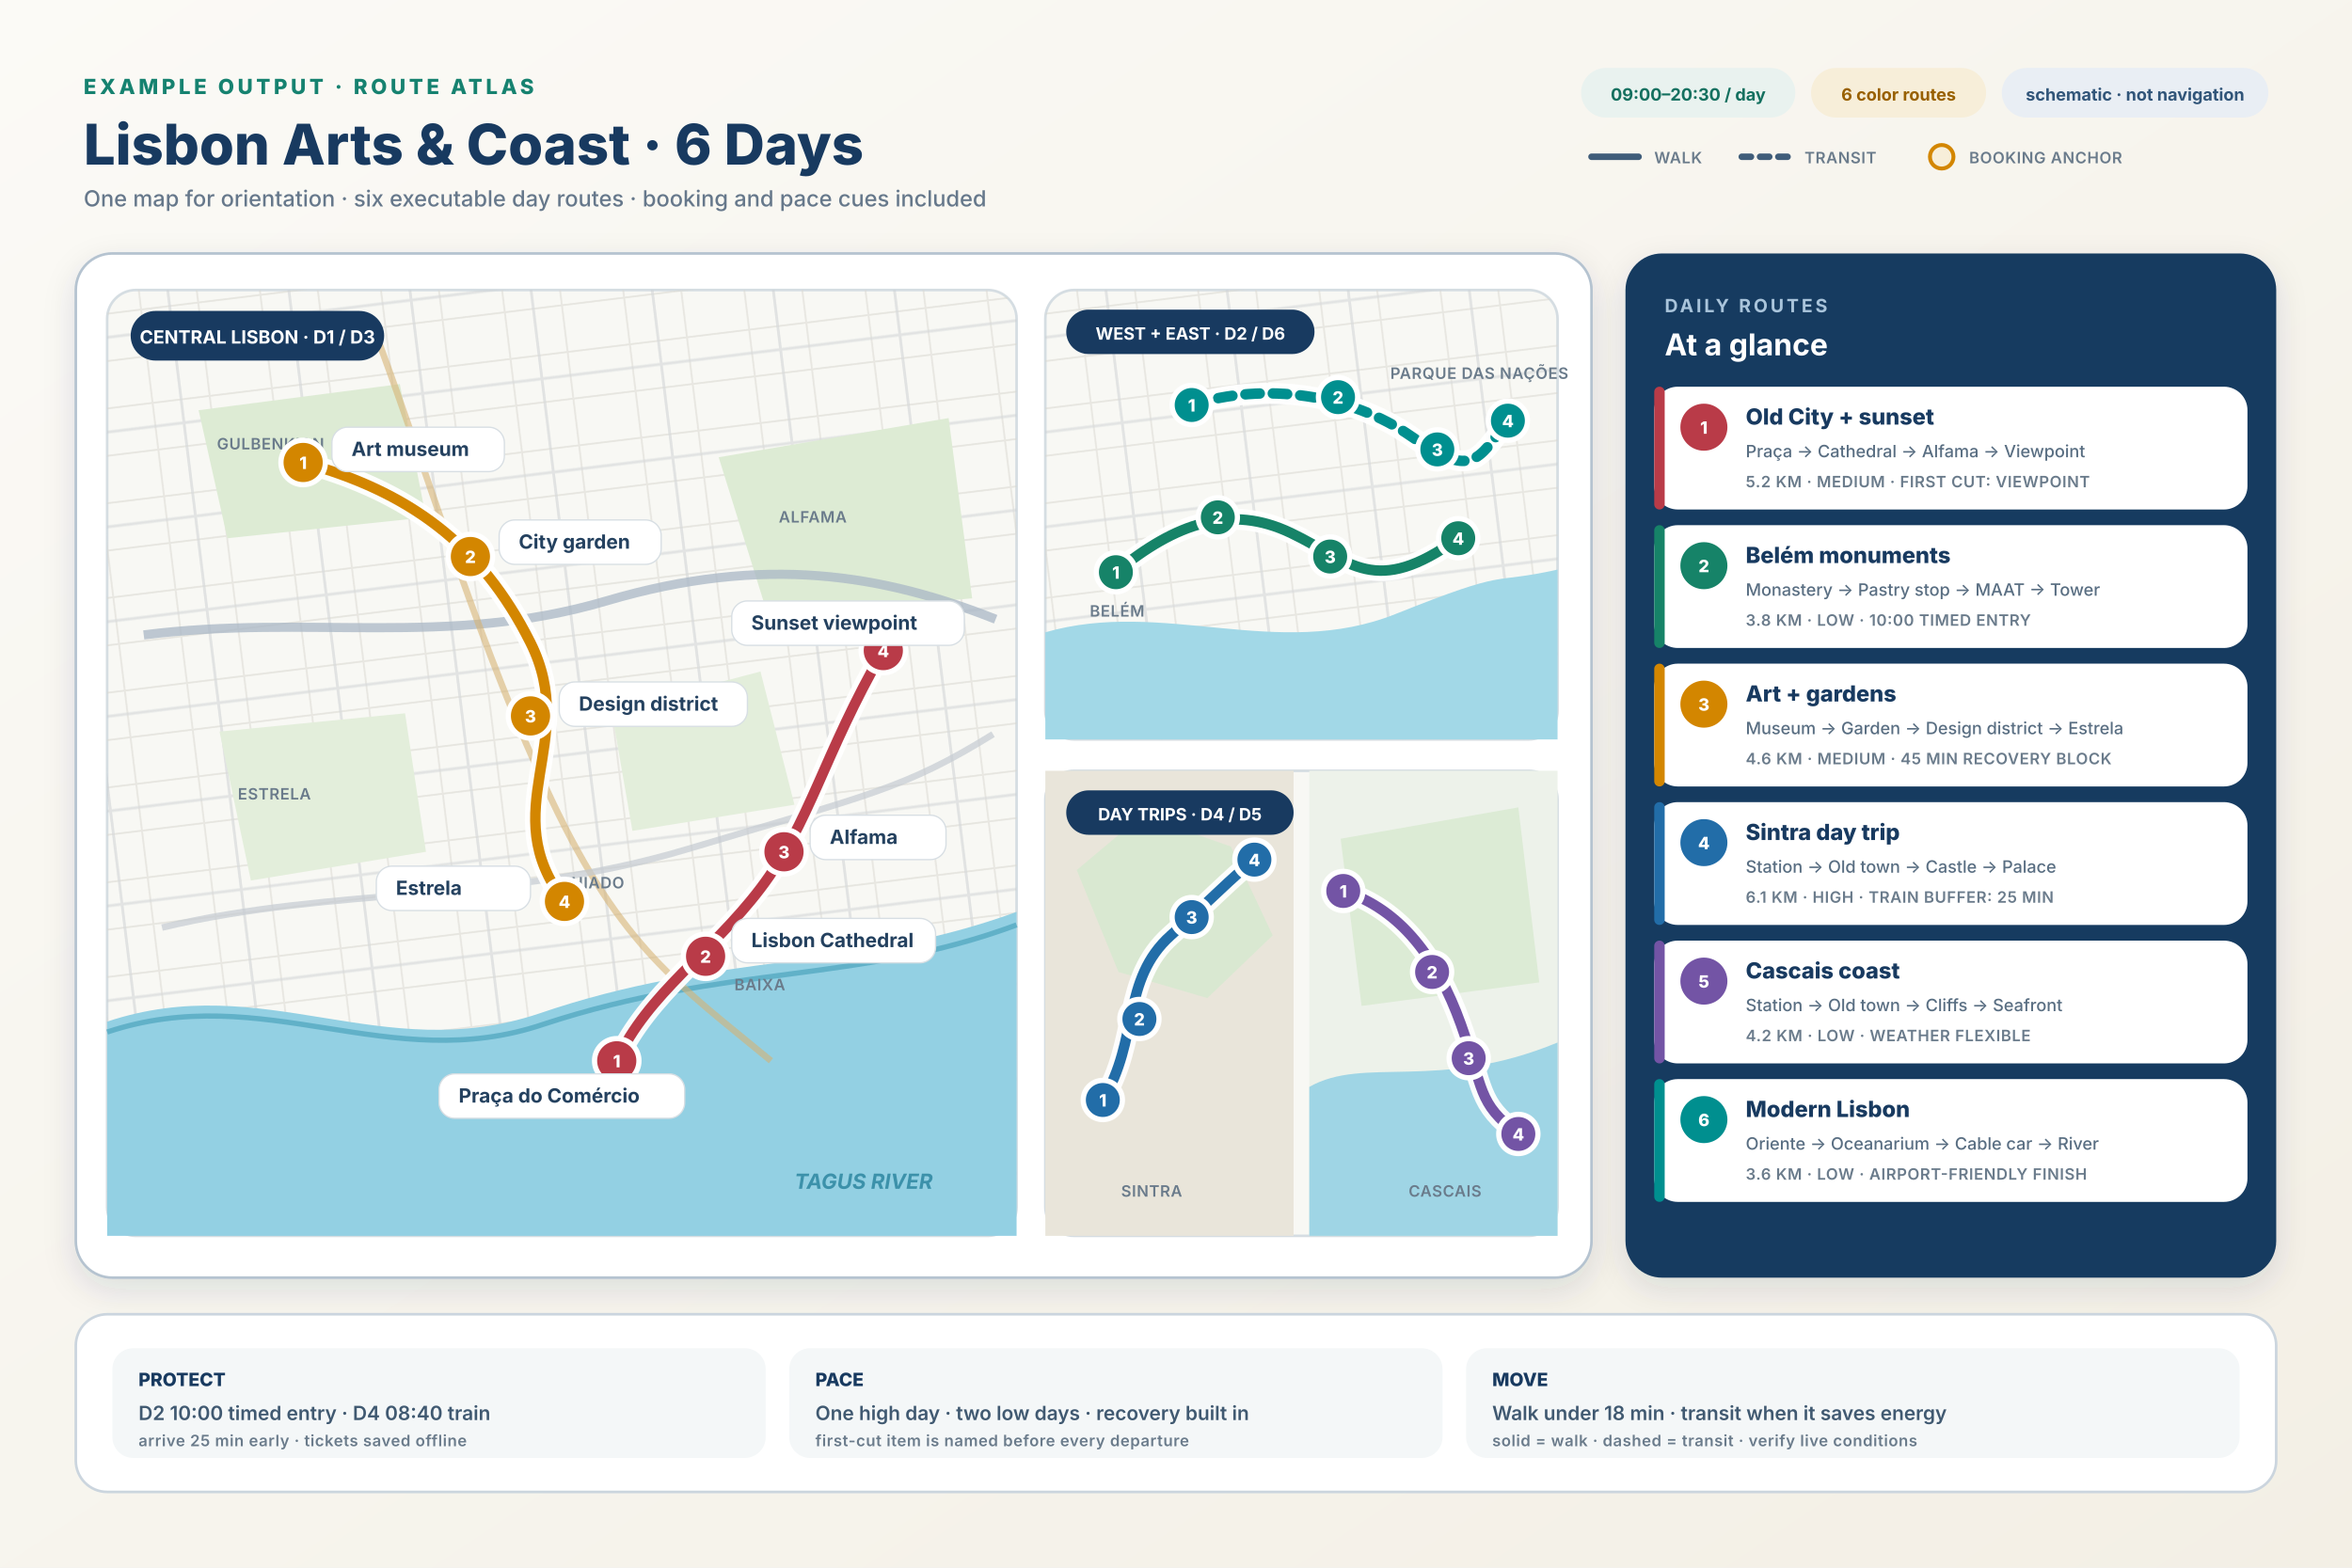
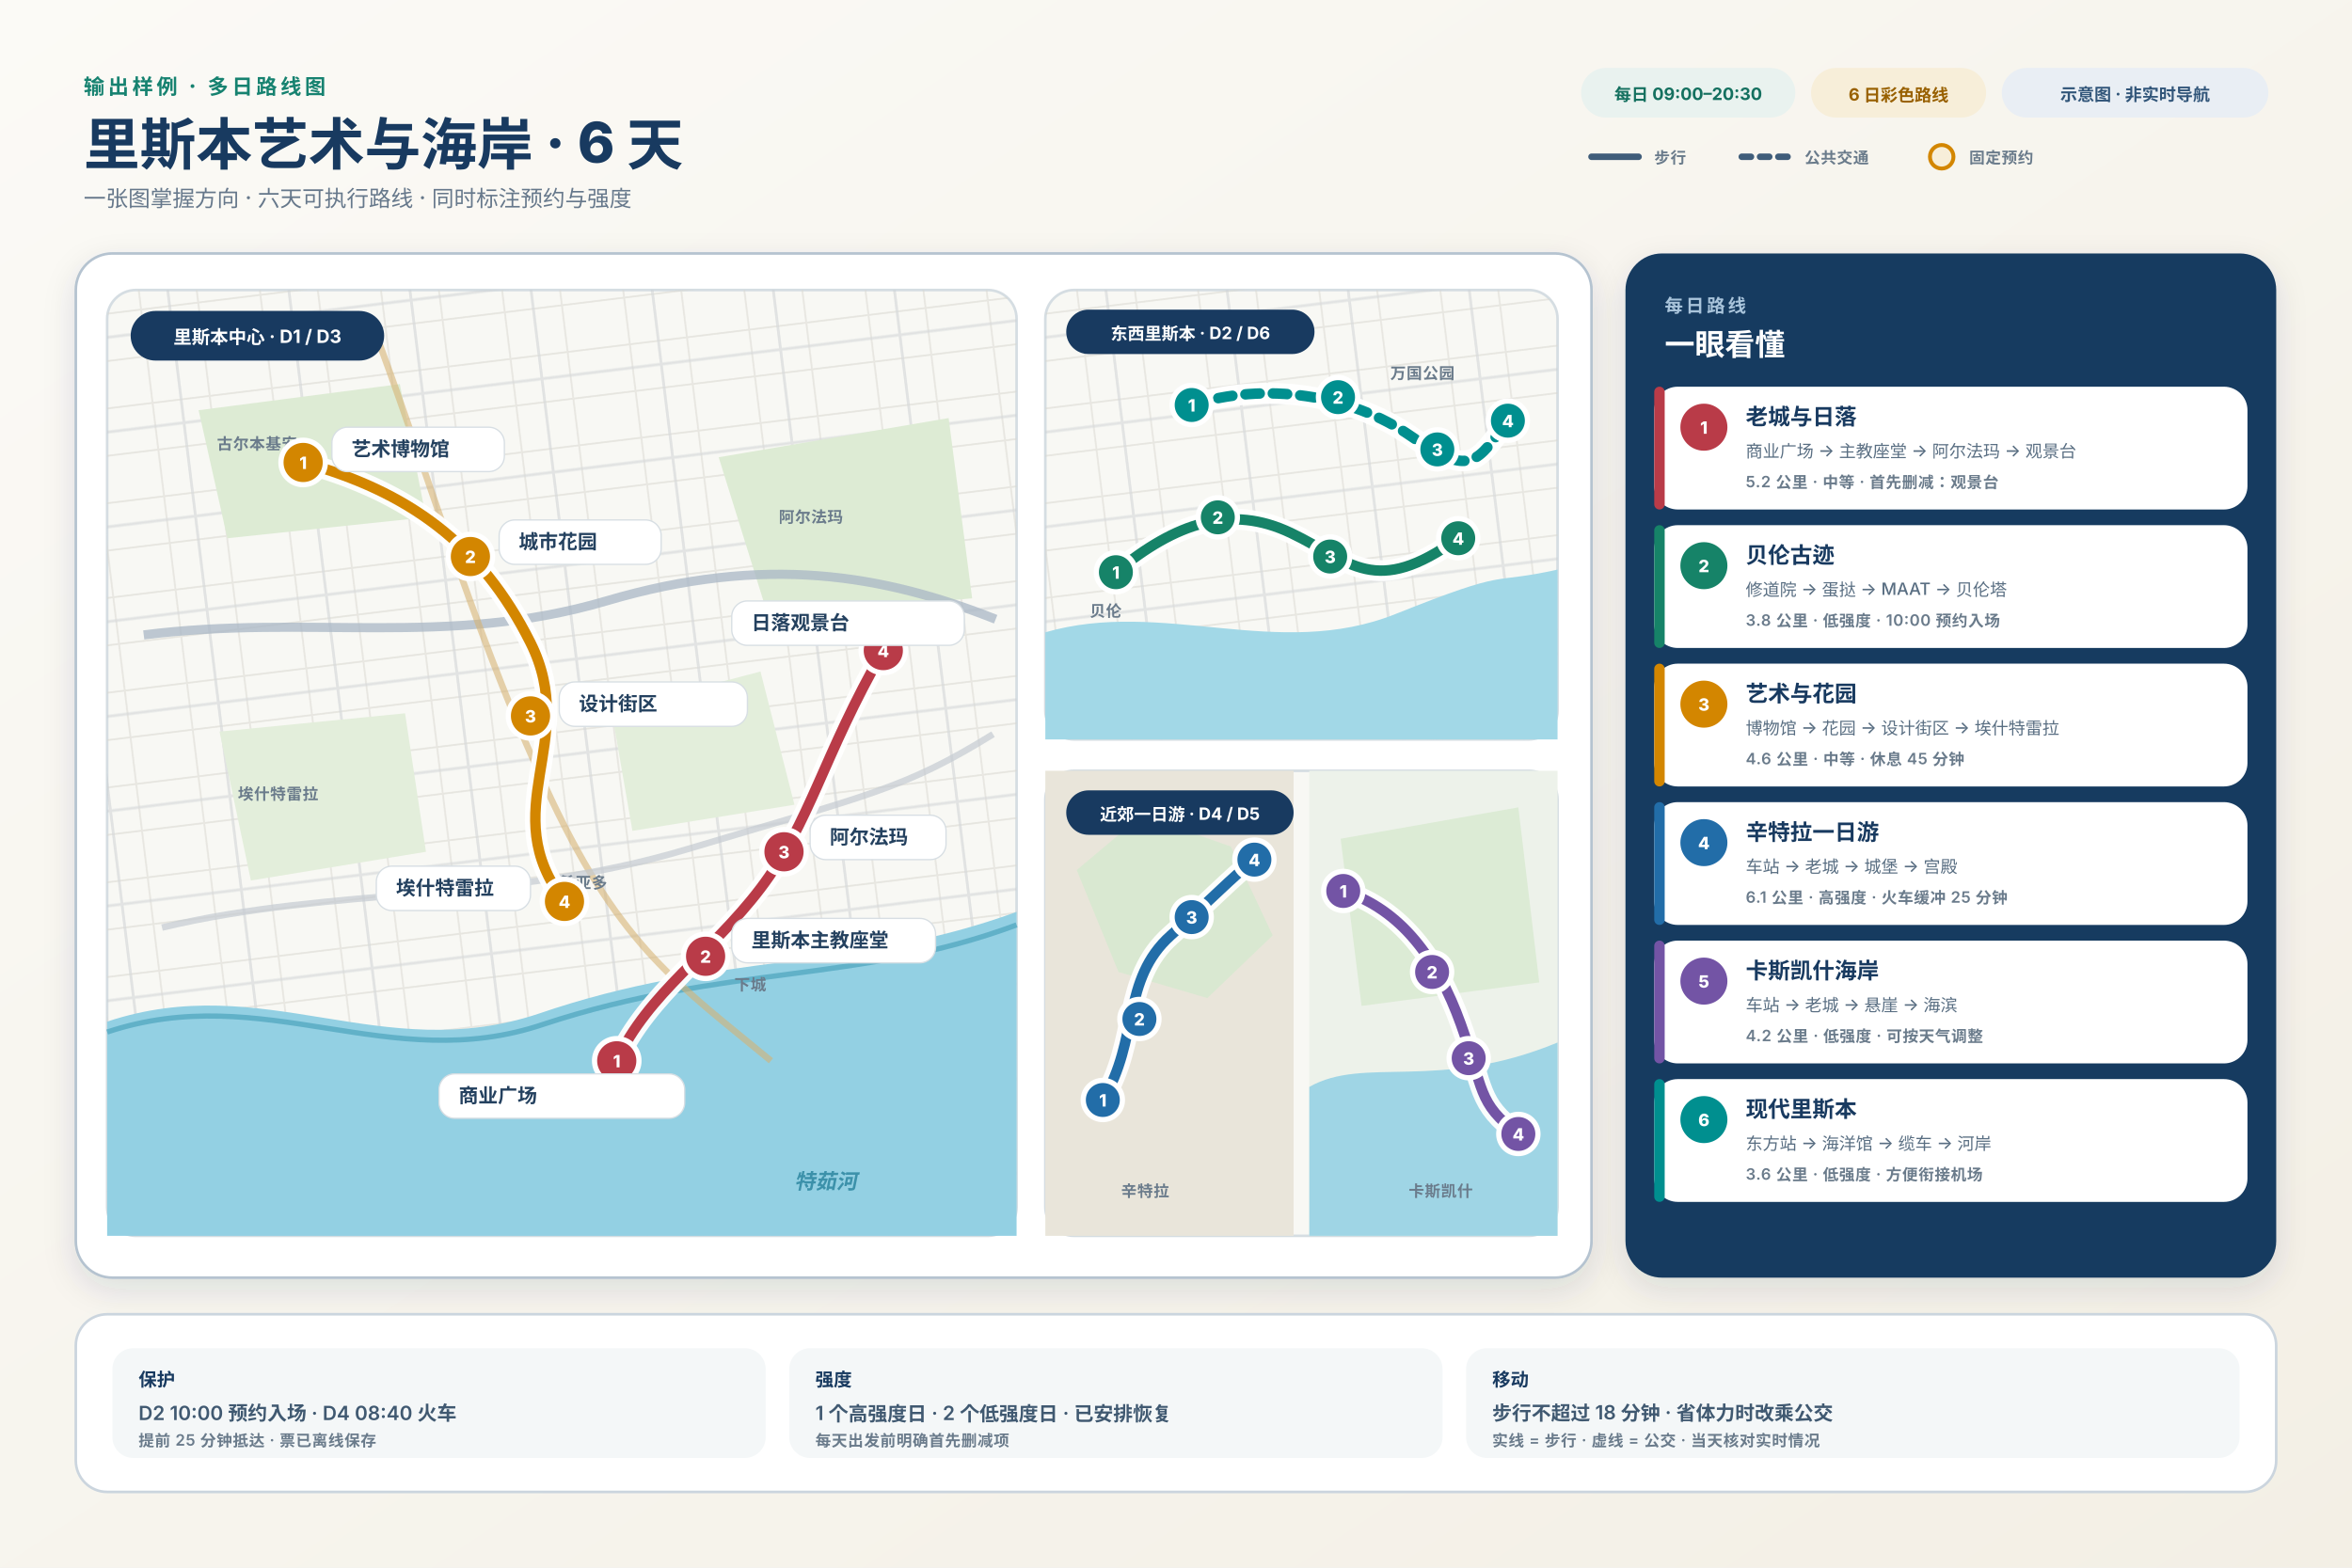
<svg xmlns="http://www.w3.org/2000/svg" width="2400" height="1600" viewBox="0 0 1800 1200" role="img" aria-labelledby="title desc">
  <defs>
    <linearGradient id="paper" x1="0" y1="0" x2="1" y2="1">
      <stop offset="0" stop-color="#FBFAF6" />
      <stop offset="1" stop-color="#F3EFE5" />
    </linearGradient>
    <filter id="shadow" x="-20%" y="-20%" width="140%" height="140%">
      <feDropShadow dx="0" dy="8" stdDeviation="12" flood-color="#173654" flood-opacity="0.12" />
    </filter>
    <pattern id="streets" width="92" height="72" patternUnits="userSpaceOnUse" patternTransform="rotate(-7)">
      <path d="M0 18 H92 M0 54 H92 M24 0 V72 M68 0 V72" fill="none" stroke="#D8D6CF" stroke-width="1.4" opacity="0.72" />
      <path d="M0 36 H92 M46 0 V72" fill="none" stroke="#C9CDD0" stroke-width="2.2" opacity="0.65" />
    </pattern>
    <style>
-       .sans { font-family: Inter, ui-sans-serif, -apple-system, BlinkMacSystemFont, "Segoe UI", Arial, sans-serif; }
+       .sans { font-family: "PingFang SC", "Microsoft YaHei", Inter, ui-sans-serif, -apple-system, BlinkMacSystemFont, "Segoe UI", Arial, sans-serif; }
      .navy { fill: #183A60; }
      .muted { fill: #66788B; }
      .small { font-size: 14px; }
      .label { font-size: 15px; font-weight: 650; fill: #24415F; }
      .micro { font-size: 12px; font-weight: 600; fill: #6A7B8B; letter-spacing: .4px; }
      .route { fill: none; stroke-linecap: round; stroke-linejoin: round; stroke-width: 8; }
      .halo { fill: none; stroke: #FFFFFF; stroke-linecap: round; stroke-linejoin: round; stroke-width: 16; opacity: .94; }
      .pin { stroke: #FFFFFF; stroke-width: 4; }
      .num { fill: #FFFFFF; font-size: 13px; font-weight: 800; text-anchor: middle; }
      .card-title { font-size: 17px; font-weight: 760; fill: #183A60; }
      .card-copy { font-size: 13px; font-weight: 520; fill: #596E82; }
    </style>
  </defs>
  <rect width="1800" height="1200" fill="url(#paper)" />
  <g class="sans">
-     <text x="64" y="72" font-size="16" font-weight="760" letter-spacing="2.6" fill="#168270">EXAMPLE OUTPUT · ROUTE ATLAS</text>
-     <text x="64" y="126" font-size="43" font-weight="780" class="navy">Lisbon Arts &amp; Coast · 6 Days</text>
-     <text x="64" y="158" font-size="17" font-weight="520" class="muted">One map for orientation · six executable day routes · booking and pace cues included</text>
+     <text x="64" y="72" font-size="16" font-weight="760" letter-spacing="2.6" fill="#168270">输出样例 · 多日路线图</text>
+     <text x="64" y="126" font-size="43" font-weight="780" class="navy">里斯本艺术与海岸 · 6 天</text>
+     <text x="64" y="158" font-size="17" font-weight="520" class="muted">一张图掌握方向 · 六天可执行路线 · 同时标注预约与强度</text>
    <g transform="translate(1210 52)">
      <rect width="164" height="38" rx="19" fill="#E9F2EF" />
-       <text x="82" y="25" text-anchor="middle" font-size="13" font-weight="700" fill="#14705F">09:00–20:30 / day</text>
+       <text x="82" y="25" text-anchor="middle" font-size="13" font-weight="700" fill="#14705F">每日 09:00–20:30</text>
      <rect x="176" width="134" height="38" rx="19" fill="#F7EED9" />
-       <text x="243" y="25" text-anchor="middle" font-size="13" font-weight="700" fill="#986000">6 color routes</text>
+       <text x="243" y="25" text-anchor="middle" font-size="13" font-weight="700" fill="#986000">6 日彩色路线</text>
      <rect x="322" width="204" height="38" rx="19" fill="#E9EEF4" />
-       <text x="424" y="25" text-anchor="middle" font-size="13" font-weight="700" fill="#315579">schematic · not navigation</text>
+       <text x="424" y="25" text-anchor="middle" font-size="13" font-weight="700" fill="#315579">示意图 · 非实时导航</text>
      <g transform="translate(8 68)">
        <path d="M0 0 H36" stroke="#405D7A" stroke-width="5" stroke-linecap="round" />
-         <text x="48" y="5" class="micro">WALK</text>
+         <text x="48" y="5" class="micro">步行</text>
        <path d="M115 0 H151" stroke="#405D7A" stroke-width="5" stroke-linecap="round" stroke-dasharray="7 7" />
-         <text x="163" y="5" class="micro">TRANSIT</text>
+         <text x="163" y="5" class="micro">公共交通</text>
        <circle cx="268" cy="0" r="9" fill="#F7EED9" stroke="#D38600" stroke-width="3" />
-         <text x="289" y="5" class="micro">BOOKING ANCHOR</text>
+         <text x="289" y="5" class="micro">固定预约</text>
      </g>
    </g>
    <rect x="58" y="194" width="1160" height="784" rx="28" fill="#FFFFFF" stroke="#B5C3D0" stroke-width="2" filter="url(#shadow)" />
    <g transform="translate(82 222)">
      <rect width="696" height="724" rx="22" fill="#F8F8F4" stroke="#D5DDE2" stroke-width="2" />
      <rect width="696" height="724" rx="22" fill="url(#streets)" opacity="0.7" />
      <path d="M0 560 C120 520 210 594 330 554 C470 506 570 522 696 476 V724 H0 Z" fill="#93D0E3" />
      <path d="M0 568 C120 528 216 602 334 562 C474 516 575 531 696 486" fill="none" stroke="#55A9C2" stroke-width="4" opacity="0.8" />
      <path d="M70 92 L224 72 L244 174 L92 190 Z" fill="#DDEBD4" />
      <path d="M468 128 L644 98 L662 236 L506 250 Z" fill="#DDEBD4" />
      <path d="M86 338 L228 324 L244 430 L110 452 Z" fill="#E3EEDB" />
      <path d="M386 322 L500 292 L526 394 L402 414 Z" fill="#E3EEDB" />
      <path d="M28 264 C154 248 260 274 382 238 S594 218 680 252" fill="none" stroke="#A9B7C5" stroke-width="7" opacity="0.75" />
      <path d="M208 40 C250 154 286 276 340 390 S438 532 508 590" fill="none" stroke="#D5B272" stroke-width="5" opacity="0.58" />
      <path d="M42 488 C176 456 304 470 444 428 S610 382 678 340" fill="none" stroke="#C4CBD1" stroke-width="5" opacity="0.7" />
      <rect x="18" y="16" width="194" height="38" rx="19" fill="#183A60" />
-       <text x="115" y="41" text-anchor="middle" font-size="14" font-weight="750" fill="#FFFFFF">CENTRAL LISBON · D1 / D3</text>
-       <text x="526" y="688" font-size="16" font-style="italic" font-weight="650" fill="#3C91AA">TAGUS RIVER</text>
-       <text x="84" y="122" class="micro">GULBENKIAN</text>
-       <text x="514" y="178" class="micro">ALFAMA</text>
-       <text x="100" y="390" class="micro">ESTRELA</text>
-       <text x="346" y="458" class="micro">CHIADO</text>
-       <text x="480" y="536" class="micro">BAIXA</text>
+       <text x="115" y="41" text-anchor="middle" font-size="14" font-weight="750" fill="#FFFFFF">里斯本中心 · D1 / D3</text>
+       <text x="526" y="688" font-size="16" font-style="italic" font-weight="650" fill="#3C91AA">特茹河</text>
+       <text x="84" y="122" class="micro">古尔本基安</text>
+       <text x="514" y="178" class="micro">阿尔法玛</text>
+       <text x="100" y="390" class="micro">埃什特雷拉</text>
+       <text x="346" y="458" class="micro">希亚多</text>
+       <text x="480" y="536" class="micro">下城</text>
      <path class="halo" d="M390 590 C414 538 462 508 500 458 S548 356 594 276" />
      <path class="route" d="M390 590 C414 538 462 508 500 458 S548 356 594 276" stroke="#B93B48" />
      <g>
        <circle class="pin" cx="390" cy="590" r="17" fill="#B93B48" />
        <text class="num" x="390" y="595">1</text>
        <circle class="pin" cx="458" cy="510" r="17" fill="#B93B48" />
        <text class="num" x="458" y="515">2</text>
        <circle class="pin" cx="518" cy="430" r="17" fill="#B93B48" />
        <text class="num" x="518" y="435">3</text>
        <circle class="pin" cx="594" cy="276" r="17" fill="#B93B48" />
        <text class="num" x="594" y="281">4</text>
      </g>
      <g>
        <rect x="254" y="600" width="188" height="34" rx="12" fill="#FFFFFF" stroke="#D7DEE3" />
-         <text x="269" y="622" class="label">Praça do Comércio</text>
+         <text x="269" y="622" class="label">商业广场</text>
        <rect x="478" y="481" width="156" height="34" rx="12" fill="#FFFFFF" stroke="#D7DEE3" />
-         <text x="493" y="503" class="label">Lisbon Cathedral</text>
+         <text x="493" y="503" class="label">里斯本主教座堂</text>
        <rect x="538" y="402" width="104" height="34" rx="12" fill="#FFFFFF" stroke="#D7DEE3" />
-         <text x="553" y="424" class="label">Alfama</text>
+         <text x="553" y="424" class="label">阿尔法玛</text>
        <rect x="478" y="238" width="178" height="34" rx="12" fill="#FFFFFF" stroke="#D7DEE3" />
-         <text x="493" y="260" class="label">Sunset viewpoint</text>
+         <text x="493" y="260" class="label">日落观景台</text>
      </g>
      <path class="halo" d="M150 132 C230 154 286 194 324 270 S296 398 350 468" />
      <path class="route" d="M150 132 C230 154 286 194 324 270 S296 398 350 468" stroke="#D38600" />
      <g>
        <circle class="pin" cx="150" cy="132" r="17" fill="#D38600" />
        <text class="num" x="150" y="137">1</text>
        <circle class="pin" cx="278" cy="204" r="17" fill="#D38600" />
        <text class="num" x="278" y="209">2</text>
        <circle class="pin" cx="324" cy="326" r="17" fill="#D38600" />
        <text class="num" x="324" y="331">3</text>
        <circle class="pin" cx="350" cy="468" r="17" fill="#D38600" />
        <text class="num" x="350" y="473">4</text>
      </g>
      <g>
        <rect x="172" y="105" width="132" height="34" rx="12" fill="#FFFFFF" stroke="#D7DEE3" />
-         <text x="187" y="127" class="label">Art museum</text>
+         <text x="187" y="127" class="label">艺术博物馆</text>
        <rect x="300" y="176" width="124" height="34" rx="12" fill="#FFFFFF" stroke="#D7DEE3" />
-         <text x="315" y="198" class="label">City garden</text>
+         <text x="315" y="198" class="label">城市花园</text>
        <rect x="346" y="300" width="144" height="34" rx="12" fill="#FFFFFF" stroke="#D7DEE3" />
-         <text x="361" y="322" class="label">Design district</text>
+         <text x="361" y="322" class="label">设计街区</text>
        <rect x="206" y="441" width="118" height="34" rx="12" fill="#FFFFFF" stroke="#D7DEE3" />
-         <text x="221" y="463" class="label">Estrela</text>
+         <text x="221" y="463" class="label">埃什特雷拉</text>
      </g>
    </g>
    <g transform="translate(800 222)">
      <rect width="392" height="344" rx="22" fill="#F8F8F4" stroke="#D5DDE2" stroke-width="2" />
      <rect width="392" height="344" rx="22" fill="url(#streets)" opacity="0.68" />
      <path d="M0 262 C90 236 178 284 268 248 S338 226 392 214 V344 H0 Z" fill="#A2D8E7" />
      <rect x="16" y="15" width="190" height="34" rx="17" fill="#183A60" />
-       <text x="111" y="38" text-anchor="middle" font-size="13" font-weight="750" fill="#FFFFFF">WEST + EAST · D2 / D6</text>
+       <text x="111" y="38" text-anchor="middle" font-size="13" font-weight="750" fill="#FFFFFF">东西里斯本 · D2 / D6</text>
      <path class="halo" d="M54 216 C100 178 142 164 188 186 S252 236 316 190" />
      <path class="route" d="M54 216 C100 178 142 164 188 186 S252 236 316 190" stroke="#168368" />
      <circle class="pin" cx="54" cy="216" r="15" fill="#168368" />
      <text class="num" x="54" y="221">1</text>
      <circle class="pin" cx="132" cy="174" r="15" fill="#168368" />
      <text class="num" x="132" y="179">2</text>
      <circle class="pin" cx="218" cy="204" r="15" fill="#168368" />
      <text class="num" x="218" y="209">3</text>
      <circle class="pin" cx="316" cy="190" r="15" fill="#168368" />
      <text class="num" x="316" y="195">4</text>
-       <text x="34" y="250" class="micro">BELÉM</text>
+       <text x="34" y="250" class="micro">贝伦</text>
      <path class="halo" d="M112 88 C168 70 234 80 280 112 S330 132 354 100" />
      <path class="route" d="M112 88 C168 70 234 80 280 112 S330 132 354 100" stroke="#008F8F" stroke-dasharray="11 10" />
      <circle class="pin" cx="112" cy="88" r="15" fill="#008F8F" />
      <text class="num" x="112" y="93">1</text>
      <circle class="pin" cx="224" cy="82" r="15" fill="#008F8F" />
      <text class="num" x="224" y="87">2</text>
      <circle class="pin" cx="300" cy="122" r="15" fill="#008F8F" />
      <text class="num" x="300" y="127">3</text>
      <circle class="pin" cx="354" cy="100" r="15" fill="#008F8F" />
      <text class="num" x="354" y="105">4</text>
-       <text x="264" y="68" class="micro">PARQUE DAS NAÇÕES</text>
+       <text x="264" y="68" class="micro">万国公园</text>
    </g>
    <g transform="translate(800 590)">
      <rect width="392" height="356" rx="22" fill="#F8F8F4" stroke="#D5DDE2" stroke-width="2" />
      <path d="M0 0 H190 V356 H0 Z" fill="#E9E5DA" />
      <path d="M202 0 H392 V356 H202 Z" fill="#EDF2EA" />
      <path d="M202 242 C244 218 300 246 392 208 V356 H202 Z" fill="#9FD5E5" />
      <path d="M24 76 L74 34 L142 58 L174 126 L124 174 L56 154 Z" fill="#D9E8D1" />
      <path d="M226 52 L362 28 L378 162 L242 180 Z" fill="#DCEBD5" />
      <rect x="16" y="15" width="174" height="34" rx="17" fill="#183A60" />
-       <text x="103" y="38" text-anchor="middle" font-size="13" font-weight="750" fill="#FFFFFF">DAY TRIPS · D4 / D5</text>
-       <text x="58" y="326" class="micro">SINTRA</text>
-       <text x="278" y="326" class="micro">CASCAIS</text>
+       <text x="103" y="38" text-anchor="middle" font-size="13" font-weight="750" fill="#FFFFFF">近郊一日游 · D4 / D5</text>
+       <text x="58" y="326" class="micro">辛特拉</text>
+       <text x="278" y="326" class="micro">卡斯凯什</text>
      <path class="halo" d="M44 252 C72 206 58 160 96 126 S138 86 160 68" />
      <path class="route" d="M44 252 C72 206 58 160 96 126 S138 86 160 68" stroke="#226DA8" />
      <circle class="pin" cx="44" cy="252" r="15" fill="#226DA8" />
      <text class="num" x="44" y="257">1</text>
      <circle class="pin" cx="72" cy="190" r="15" fill="#226DA8" />
      <text class="num" x="72" y="195">2</text>
      <circle class="pin" cx="112" cy="112" r="15" fill="#226DA8" />
      <text class="num" x="112" y="117">3</text>
      <circle class="pin" cx="160" cy="68" r="15" fill="#226DA8" />
      <text class="num" x="160" y="73">4</text>
      <path class="halo" d="M228 92 C272 106 300 144 318 194 S330 254 362 278" />
      <path class="route" d="M228 92 C272 106 300 144 318 194 S330 254 362 278" stroke="#7354A5" />
      <circle class="pin" cx="228" cy="92" r="15" fill="#7354A5" />
      <text class="num" x="228" y="97">1</text>
      <circle class="pin" cx="296" cy="154" r="15" fill="#7354A5" />
      <text class="num" x="296" y="159">2</text>
      <circle class="pin" cx="324" cy="220" r="15" fill="#7354A5" />
      <text class="num" x="324" y="225">3</text>
      <circle class="pin" cx="362" cy="278" r="15" fill="#7354A5" />
      <text class="num" x="362" y="283">4</text>
    </g>
    <g transform="translate(1244 194)">
      <rect width="498" height="784" rx="28" fill="#173A60" filter="url(#shadow)" />
-       <text x="30" y="45" font-size="14" font-weight="740" letter-spacing="2.1" fill="#A9C4DB">DAILY ROUTES</text>
-       <text x="30" y="78" font-size="23" font-weight="720" fill="#FFFFFF">At a glance</text>
+       <text x="30" y="45" font-size="14" font-weight="740" letter-spacing="2.1" fill="#A9C4DB">每日路线</text>
+       <text x="30" y="78" font-size="23" font-weight="720" fill="#FFFFFF">一眼看懂</text>
      <g transform="translate(22 102)">
        <rect width="454" height="94" rx="18" fill="#FFFFFF" />
        <rect width="8" height="94" rx="4" fill="#B93B48" />
        <circle cx="38" cy="31" r="18" fill="#B93B48" />
        <text class="num" x="38" y="36">1</text>
-         <text x="70" y="29" class="card-title">Old City + sunset</text>
-         <text x="70" y="54" class="card-copy">Praça → Cathedral → Alfama → Viewpoint</text>
-         <text x="70" y="77" class="micro">5.2 KM · MEDIUM · FIRST CUT: VIEWPOINT</text>
+         <text x="70" y="29" class="card-title">老城与日落</text>
+         <text x="70" y="54" class="card-copy">商业广场 → 主教座堂 → 阿尔法玛 → 观景台</text>
+         <text x="70" y="77" class="micro">5.2 公里 · 中等 · 首先删减：观景台</text>
      </g>
      <g transform="translate(22 208)">
        <rect width="454" height="94" rx="18" fill="#FFFFFF" />
        <rect width="8" height="94" rx="4" fill="#168368" />
        <circle cx="38" cy="31" r="18" fill="#168368" />
        <text class="num" x="38" y="36">2</text>
-         <text x="70" y="29" class="card-title">Belém monuments</text>
-         <text x="70" y="54" class="card-copy">Monastery → Pastry stop → MAAT → Tower</text>
-         <text x="70" y="77" class="micro">3.8 KM · LOW · 10:00 TIMED ENTRY</text>
+         <text x="70" y="29" class="card-title">贝伦古迹</text>
+         <text x="70" y="54" class="card-copy">修道院 → 蛋挞 → MAAT → 贝伦塔</text>
+         <text x="70" y="77" class="micro">3.8 公里 · 低强度 · 10:00 预约入场</text>
      </g>
      <g transform="translate(22 314)">
        <rect width="454" height="94" rx="18" fill="#FFFFFF" />
        <rect width="8" height="94" rx="4" fill="#D38600" />
        <circle cx="38" cy="31" r="18" fill="#D38600" />
        <text class="num" x="38" y="36">3</text>
-         <text x="70" y="29" class="card-title">Art + gardens</text>
-         <text x="70" y="54" class="card-copy">Museum → Garden → Design district → Estrela</text>
-         <text x="70" y="77" class="micro">4.6 KM · MEDIUM · 45 MIN RECOVERY BLOCK</text>
+         <text x="70" y="29" class="card-title">艺术与花园</text>
+         <text x="70" y="54" class="card-copy">博物馆 → 花园 → 设计街区 → 埃什特雷拉</text>
+         <text x="70" y="77" class="micro">4.6 公里 · 中等 · 休息 45 分钟</text>
      </g>
      <g transform="translate(22 420)">
        <rect width="454" height="94" rx="18" fill="#FFFFFF" />
        <rect width="8" height="94" rx="4" fill="#226DA8" />
        <circle cx="38" cy="31" r="18" fill="#226DA8" />
        <text class="num" x="38" y="36">4</text>
-         <text x="70" y="29" class="card-title">Sintra day trip</text>
-         <text x="70" y="54" class="card-copy">Station → Old town → Castle → Palace</text>
-         <text x="70" y="77" class="micro">6.1 KM · HIGH · TRAIN BUFFER: 25 MIN</text>
+         <text x="70" y="29" class="card-title">辛特拉一日游</text>
+         <text x="70" y="54" class="card-copy">车站 → 老城 → 城堡 → 宫殿</text>
+         <text x="70" y="77" class="micro">6.1 公里 · 高强度 · 火车缓冲 25 分钟</text>
      </g>
      <g transform="translate(22 526)">
        <rect width="454" height="94" rx="18" fill="#FFFFFF" />
        <rect width="8" height="94" rx="4" fill="#7354A5" />
        <circle cx="38" cy="31" r="18" fill="#7354A5" />
        <text class="num" x="38" y="36">5</text>
-         <text x="70" y="29" class="card-title">Cascais coast</text>
-         <text x="70" y="54" class="card-copy">Station → Old town → Cliffs → Seafront</text>
-         <text x="70" y="77" class="micro">4.2 KM · LOW · WEATHER FLEXIBLE</text>
+         <text x="70" y="29" class="card-title">卡斯凯什海岸</text>
+         <text x="70" y="54" class="card-copy">车站 → 老城 → 悬崖 → 海滨</text>
+         <text x="70" y="77" class="micro">4.2 公里 · 低强度 · 可按天气调整</text>
      </g>
      <g transform="translate(22 632)">
        <rect width="454" height="94" rx="18" fill="#FFFFFF" />
        <rect width="8" height="94" rx="4" fill="#008F8F" />
        <circle cx="38" cy="31" r="18" fill="#008F8F" />
        <text class="num" x="38" y="36">6</text>
-         <text x="70" y="29" class="card-title">Modern Lisbon</text>
-         <text x="70" y="54" class="card-copy">Oriente → Oceanarium → Cable car → River</text>
-         <text x="70" y="77" class="micro">3.6 KM · LOW · AIRPORT-FRIENDLY FINISH</text>
+         <text x="70" y="29" class="card-title">现代里斯本</text>
+         <text x="70" y="54" class="card-copy">东方站 → 海洋馆 → 缆车 → 河岸</text>
+         <text x="70" y="77" class="micro">3.6 公里 · 低强度 · 方便衔接机场</text>
      </g>
    </g>
    <g transform="translate(58 1006)">
      <rect width="1684" height="136" rx="24" fill="#FFFFFF" stroke="#CBD5DE" stroke-width="2" />
      <g transform="translate(28 26)">
        <rect width="500" height="84" rx="16" fill="#F4F7F8" />
-         <text x="20" y="29" font-size="14" font-weight="760" fill="#183A60">PROTECT</text>
-         <text x="20" y="55" font-size="15" font-weight="620" fill="#405971">D2 10:00 timed entry · D4 08:40 train</text>
-         <text x="20" y="75" class="micro">arrive 25 min early · tickets saved offline</text>
+         <text x="20" y="29" font-size="14" font-weight="760" fill="#183A60">保护</text>
+         <text x="20" y="55" font-size="15" font-weight="620" fill="#405971">D2 10:00 预约入场 · D4 08:40 火车</text>
+         <text x="20" y="75" class="micro">提前 25 分钟抵达 · 票已离线保存</text>
      </g>
      <g transform="translate(546 26)">
        <rect width="500" height="84" rx="16" fill="#F4F7F8" />
-         <text x="20" y="29" font-size="14" font-weight="760" fill="#183A60">PACE</text>
-         <text x="20" y="55" font-size="15" font-weight="620" fill="#405971">One high day · two low days · recovery built in</text>
-         <text x="20" y="75" class="micro">first-cut item is named before every departure</text>
+         <text x="20" y="29" font-size="14" font-weight="760" fill="#183A60">强度</text>
+         <text x="20" y="55" font-size="15" font-weight="620" fill="#405971">1 个高强度日 · 2 个低强度日 · 已安排恢复</text>
+         <text x="20" y="75" class="micro">每天出发前明确首先删减项</text>
      </g>
      <g transform="translate(1064 26)">
        <rect width="592" height="84" rx="16" fill="#F4F7F8" />
-         <text x="20" y="29" font-size="14" font-weight="760" fill="#183A60">MOVE</text>
-         <text x="20" y="55" font-size="15" font-weight="620" fill="#405971">Walk under 18 min · transit when it saves energy</text>
-         <text x="20" y="75" class="micro">solid = walk · dashed = transit · verify live conditions</text>
+         <text x="20" y="29" font-size="14" font-weight="760" fill="#183A60">移动</text>
+         <text x="20" y="55" font-size="15" font-weight="620" fill="#405971">步行不超过 18 分钟 · 省体力时改乘公交</text>
+         <text x="20" y="75" class="micro">实线 = 步行 · 虚线 = 公交 · 当天核对实时情况</text>
      </g>
    </g>
  </g>
</svg>
